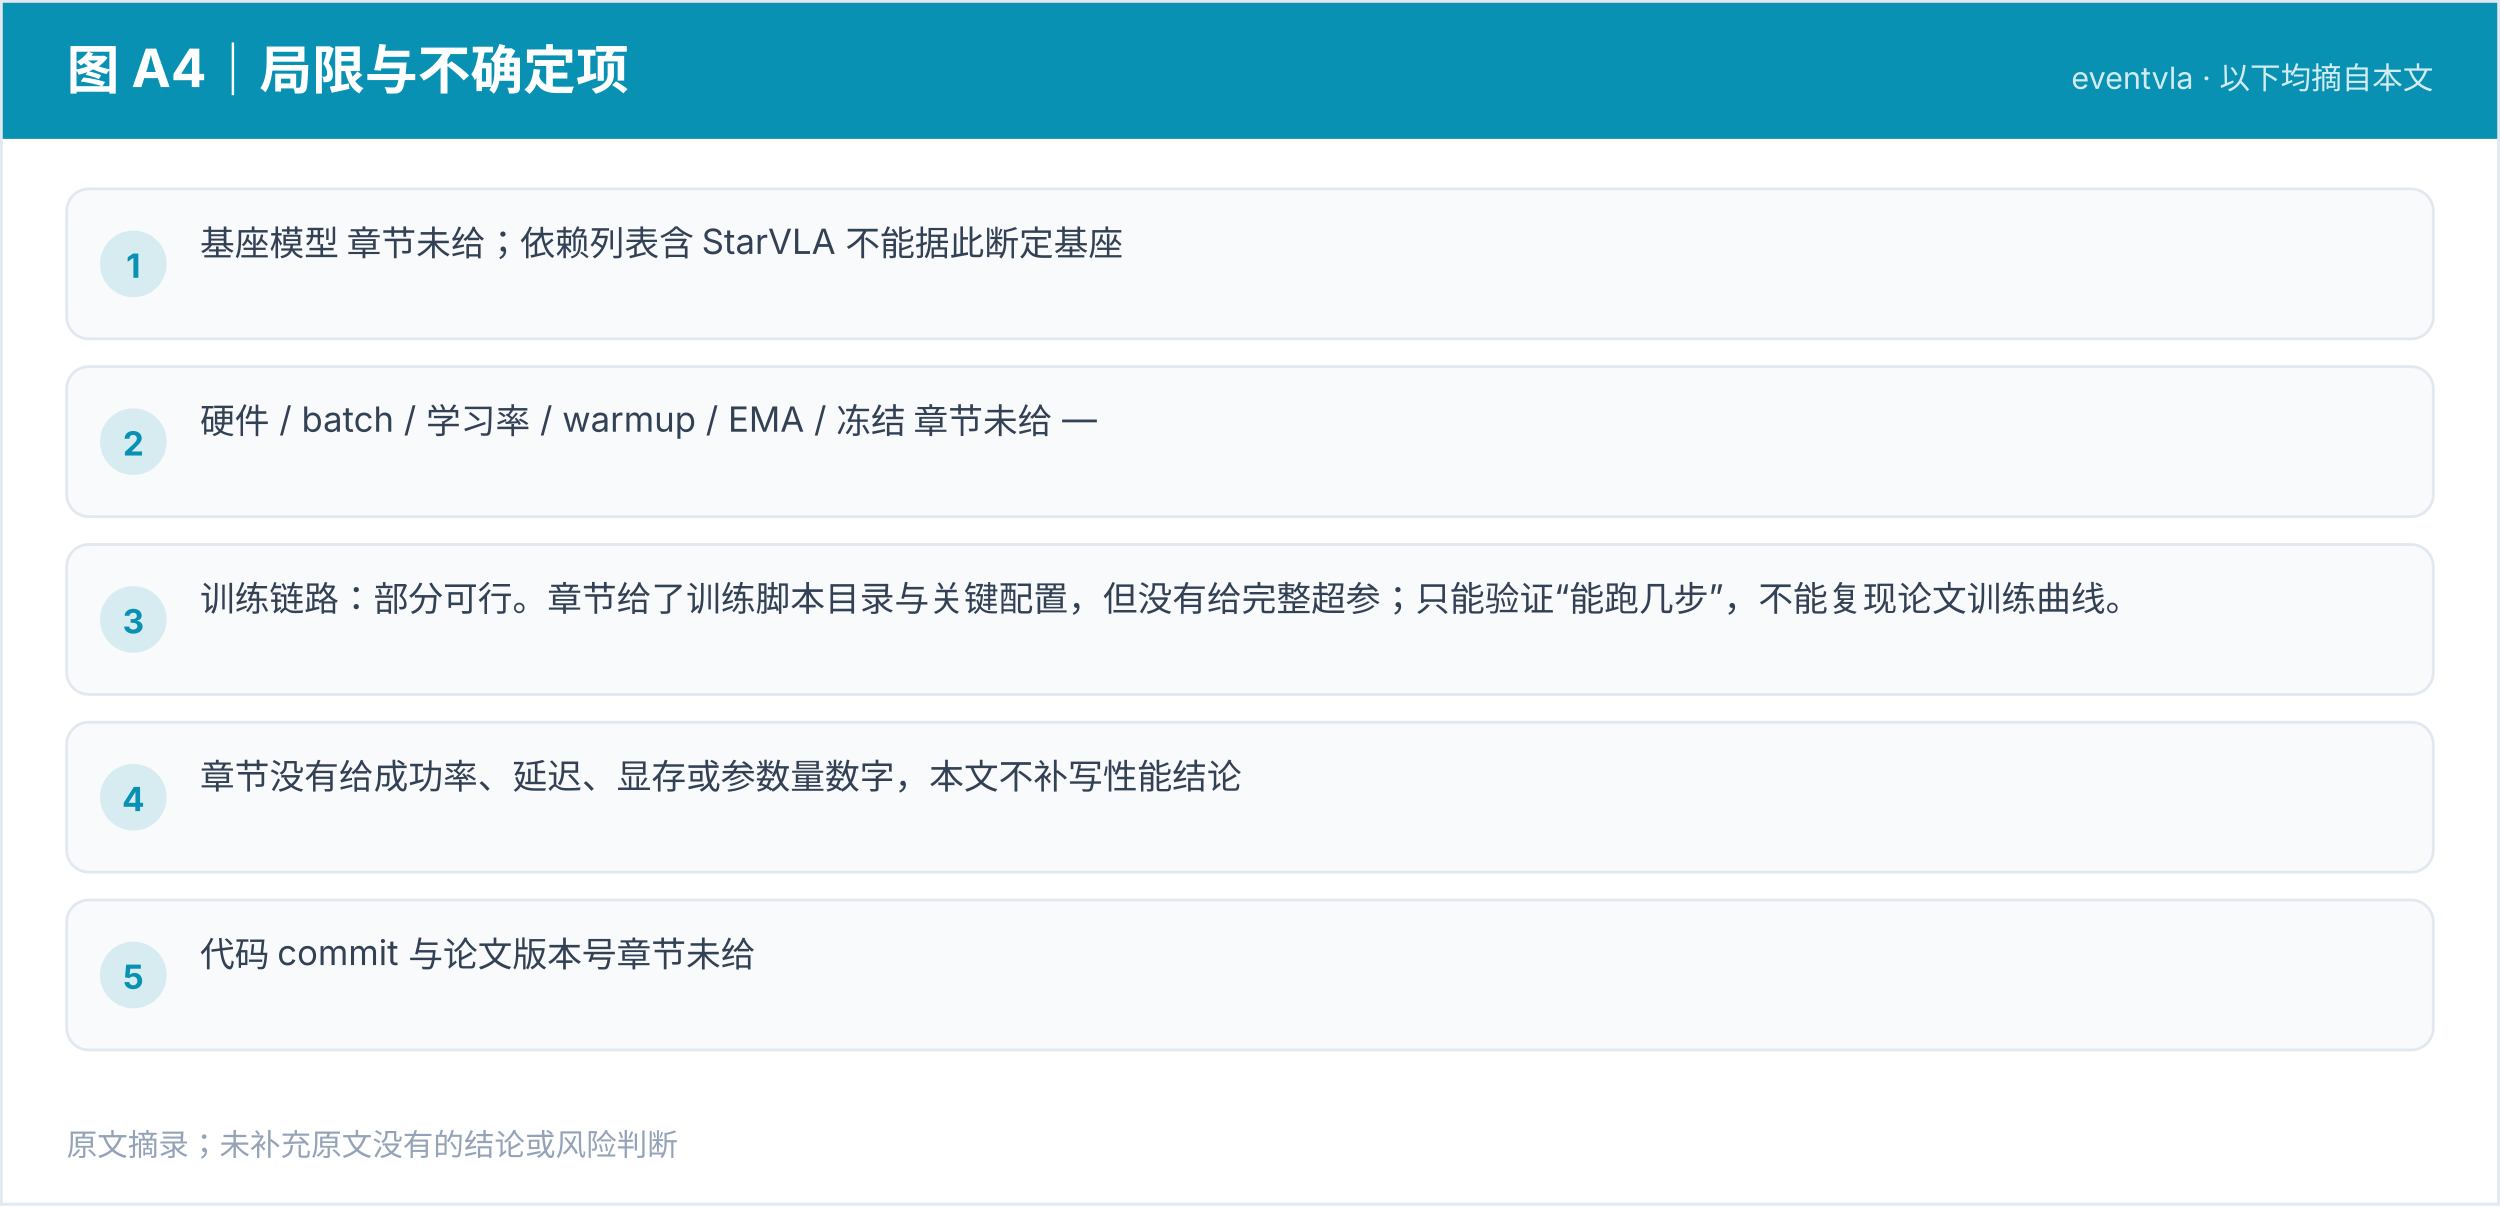
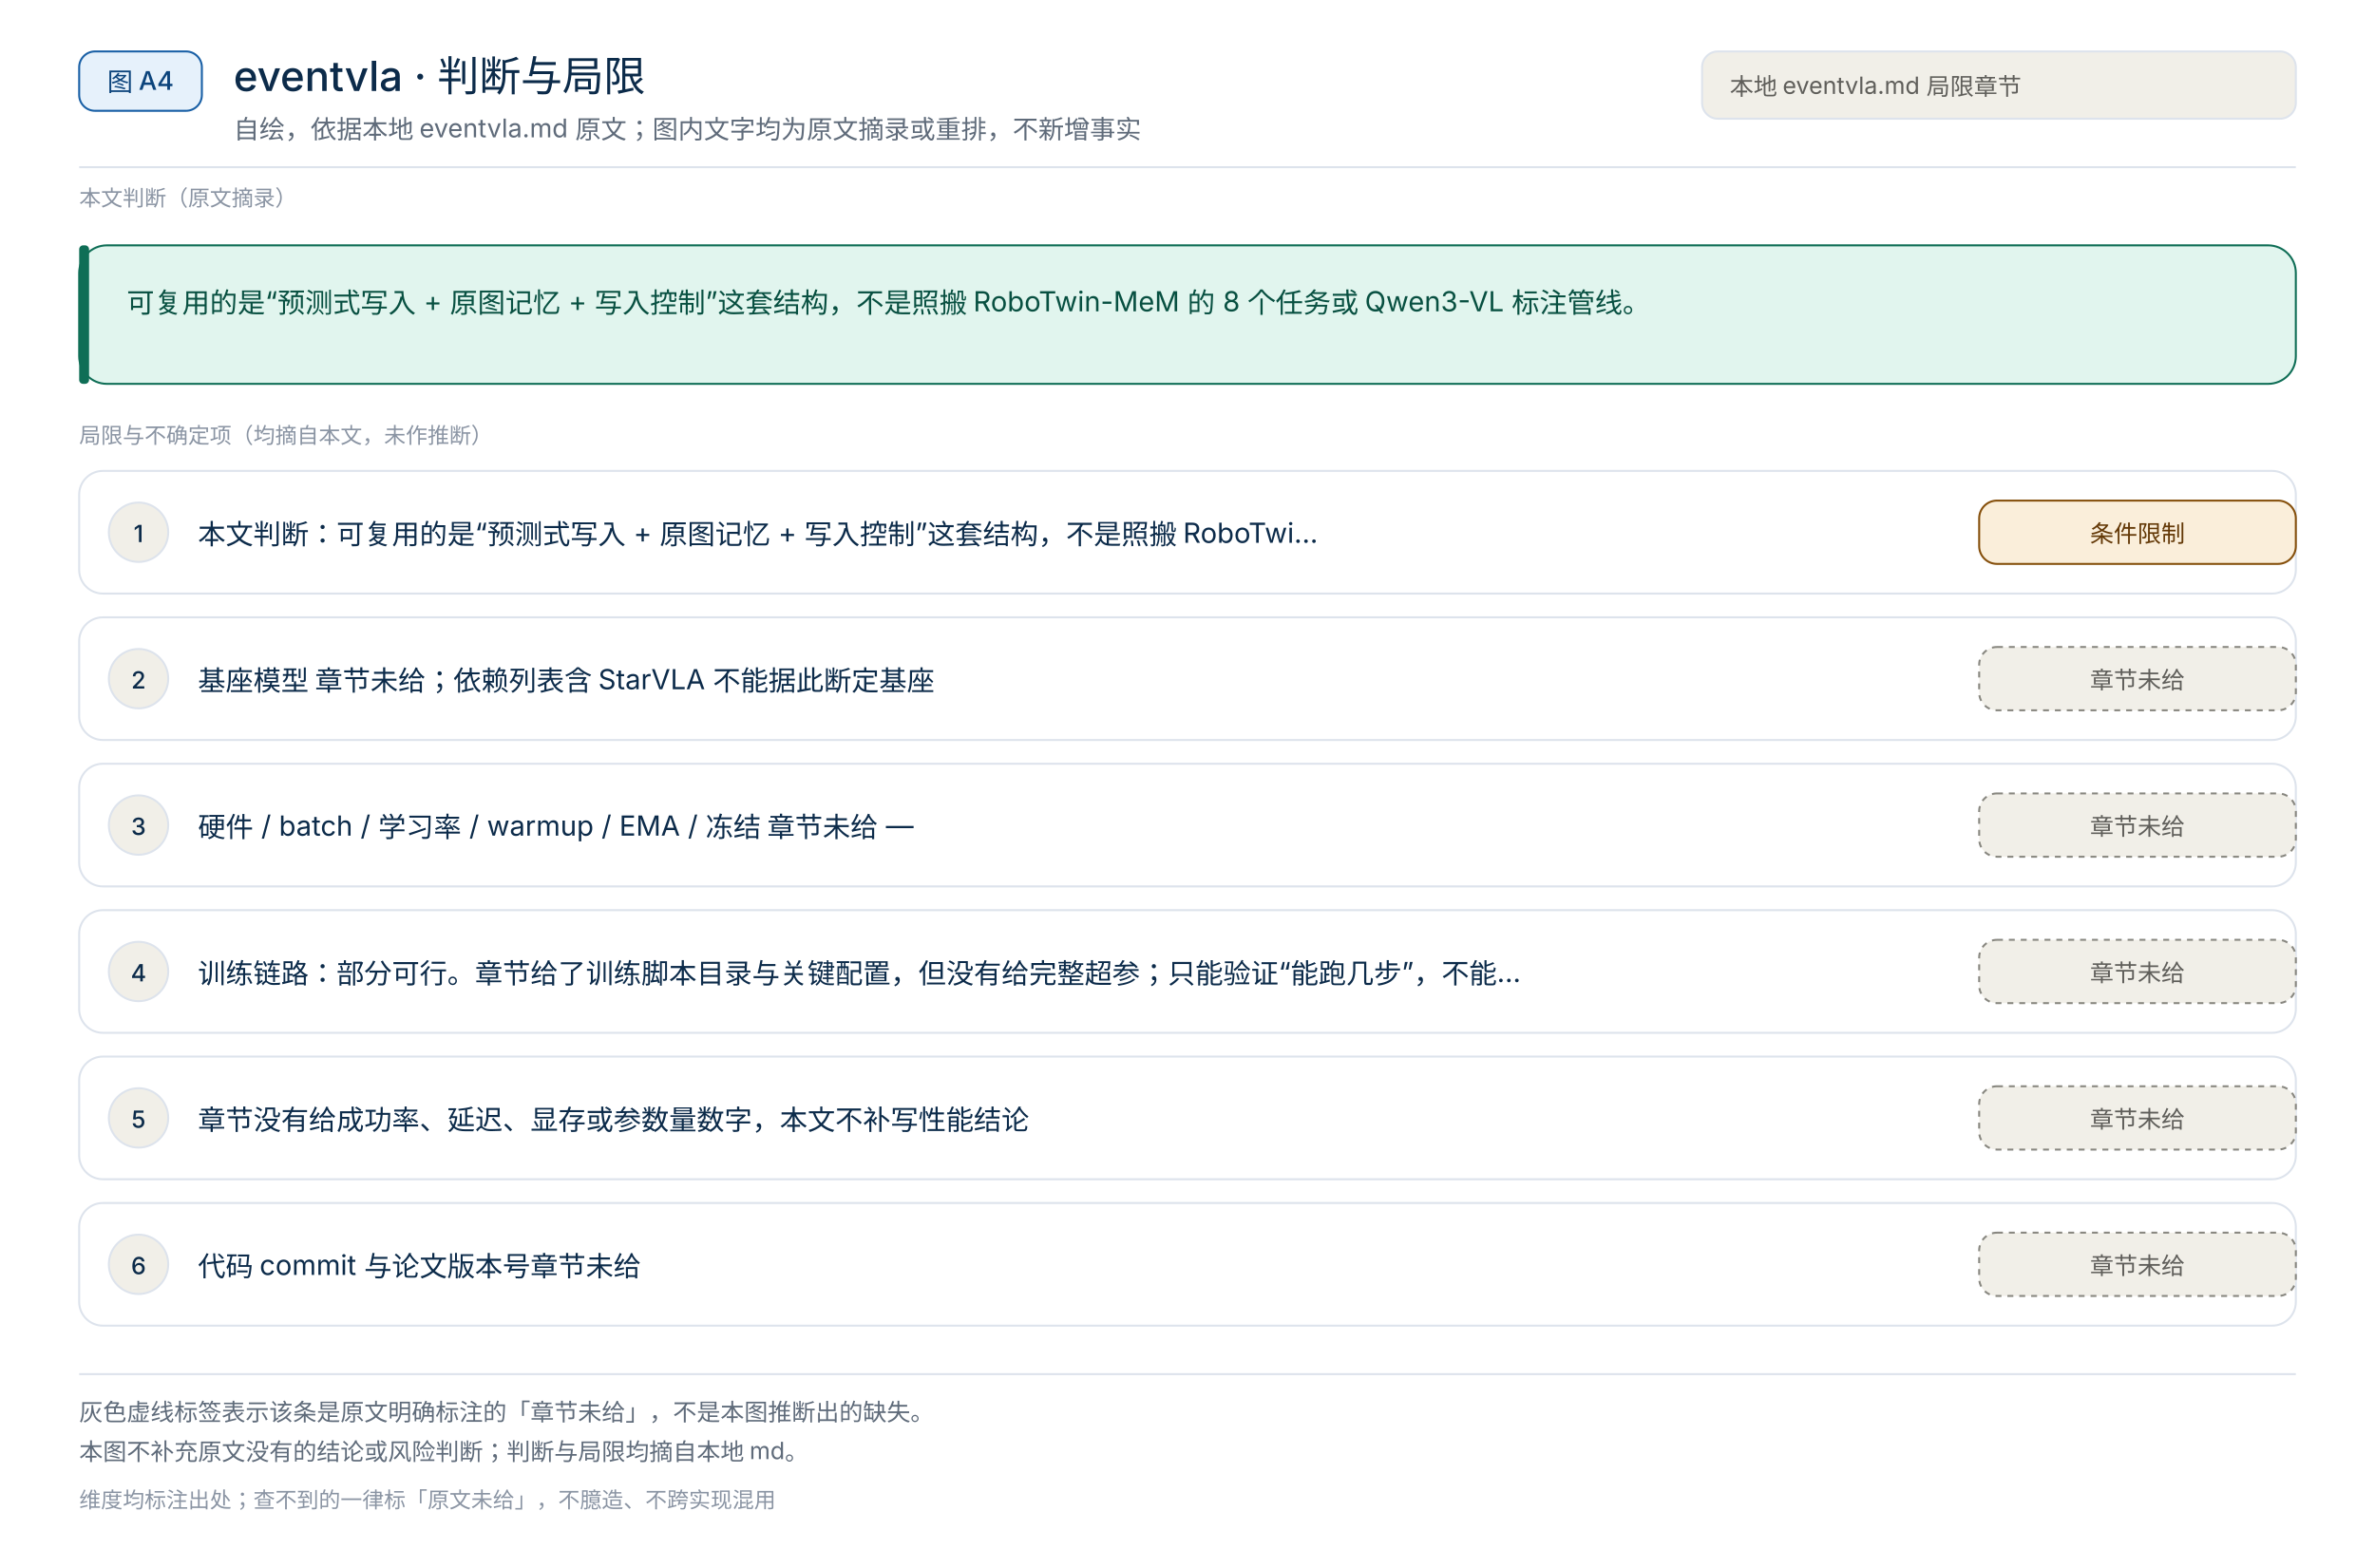
- <svg xmlns="http://www.w3.org/2000/svg" viewBox="0 0 900 434" width="900" height="434" font-family="PingFang SC, -apple-system, BlinkMacSystemFont, Microsoft YaHei, sans-serif">
-   <rect width="900" height="434" fill="#ffffff" />
-   <rect x="0" y="0" width="900" height="50" fill="#0891b2" />
-   <text x="24" y="32" font-size="19" fill="#ffffff" font-weight="700" text-anchor="start">图 A4｜局限与不确定项</text>
-   <text x="876" y="32" font-size="11" fill="#ffffff" font-weight="400" text-anchor="end" opacity="0.82">eventvla · 以下均摘自本文</text>
-   <rect x="24" y="68" width="852" height="54" rx="8" fill="#f8fafc" stroke="#e2e8f0" />
-   <circle cx="48" cy="95" r="12" fill="#0891b2" opacity="0.14" />
-   <text x="48" y="100" font-size="12" fill="#0891b2" font-weight="700" text-anchor="middle">1</text>
-   <text x="72" y="92" font-size="12.5" fill="#334155" font-weight="400" text-anchor="start">基座模型 章节未给；依赖列表含 StarVLA 不能据此断定基座</text>
-   <rect x="24" y="132" width="852" height="54" rx="8" fill="#f8fafc" stroke="#e2e8f0" />
-   <circle cx="48" cy="159" r="12" fill="#0891b2" opacity="0.14" />
-   <text x="48" y="164" font-size="12" fill="#0891b2" font-weight="700" text-anchor="middle">2</text>
-   <text x="72" y="156" font-size="12.5" fill="#334155" font-weight="400" text-anchor="start">硬件 / batch / 学习率 / warmup / EMA / 冻结 章节未给 —</text>
-   <rect x="24" y="196" width="852" height="54" rx="8" fill="#f8fafc" stroke="#e2e8f0" />
-   <circle cx="48" cy="223" r="12" fill="#0891b2" opacity="0.14" />
-   <text x="48" y="228" font-size="12" fill="#0891b2" font-weight="700" text-anchor="middle">3</text>
-   <text x="72" y="220" font-size="12.5" fill="#334155" font-weight="400" text-anchor="start">训练链路：部分可行。章节给了训练脚本目录与关键配置，但没有给完整超参；只能验证“能跑几步”，不能复现论文训练曲线。</text>
-   <rect x="24" y="260" width="852" height="54" rx="8" fill="#f8fafc" stroke="#e2e8f0" />
-   <circle cx="48" cy="287" r="12" fill="#0891b2" opacity="0.14" />
-   <text x="48" y="292" font-size="12" fill="#0891b2" font-weight="700" text-anchor="middle">4</text>
-   <text x="72" y="284" font-size="12.5" fill="#334155" font-weight="400" text-anchor="start">章节没有给成功率、延迟、显存或参数量数字，本文不补写性能结论</text>
-   <rect x="24" y="324" width="852" height="54" rx="8" fill="#f8fafc" stroke="#e2e8f0" />
-   <circle cx="48" cy="351" r="12" fill="#0891b2" opacity="0.14" />
-   <text x="48" y="356" font-size="12" fill="#0891b2" font-weight="700" text-anchor="middle">5</text>
-   <text x="72" y="348" font-size="12.5" fill="#334155" font-weight="400" text-anchor="start">代码 commit 与论文版本号章节未给</text>
-   <text x="24" y="416" font-size="11" fill="#94a3b8" font-weight="400" text-anchor="start">原文摘录；未补充原文没有的结论或风险判断</text>
-   <rect x="0.5" y="0.5" width="899" height="433" fill="none" stroke="#e2e8f0" />
+ <svg xmlns="http://www.w3.org/2000/svg" width="1200" height="792" viewBox="0 0 1200 792" role="img">
+   <defs>
+     <marker id="arrow" viewBox="0 0 10 10" refX="8" refY="5" markerWidth="6" markerHeight="6" orient="auto-start-reverse">
+       <path d="M2 1L8 5L2 9" fill="none" stroke="#185FA5" stroke-width="1.6" stroke-linecap="round" stroke-linejoin="round" />
+     </marker>
+   </defs>
+   <rect x="0" y="0" width="1200" height="792" rx="0" fill="#FFFFFF" stroke="#FFFFFF" stroke-width="1" />
+   <text x="118" y="46" font-family="-apple-system,BlinkMacSystemFont,'PingFang SC','Microsoft YaHei',sans-serif" font-size="21" font-weight="500" fill="#0C2B4A" text-anchor="start">eventvla · 判断与局限</text>
+   <text x="118" y="70" font-family="-apple-system,BlinkMacSystemFont,'PingFang SC','Microsoft YaHei',sans-serif" font-size="13" font-weight="400" fill="#5F6B7A" text-anchor="start">自绘，依据本地 eventvla.md 原文；图内文字均为原文摘录或重排，不新增事实</text>
+   <rect x="40" y="84" width="1120" height="1" rx="0" fill="#DDE3EC" stroke="#DDE3EC" stroke-width="0" />
+   <rect x="860" y="26" width="300" height="34" rx="8" fill="#F1EFE8" stroke="#DDE3EC" stroke-width="1" />
+   <text x="874" y="48" font-family="-apple-system,BlinkMacSystemFont,'PingFang SC','Microsoft YaHei',sans-serif" font-size="12" font-weight="400" fill="#5F5E5A" text-anchor="start">本地 eventvla.md 局限章节</text>
+   <rect x="40" y="26" width="62" height="30" rx="8" fill="#E6F1FB" stroke="#185FA5" stroke-width="1" />
+   <text x="71" y="46" font-family="-apple-system,BlinkMacSystemFont,'PingFang SC','Microsoft YaHei',sans-serif" font-size="13" font-weight="500" fill="#0C447C" text-anchor="middle">图 A4</text>
+   <text x="40" y="104" font-family="-apple-system,BlinkMacSystemFont,'PingFang SC','Microsoft YaHei',sans-serif" font-size="11" font-weight="400" fill="#8A94A3" text-anchor="start">本文判断（原文摘录）</text>
+   <rect x="40" y="124" width="1120" height="70" rx="14" fill="#E1F5EE" stroke="#0F6E56" stroke-width="1" />
+   <rect x="40" y="124" width="5" height="70" rx="2" fill="#0F6E56" stroke="#0F6E56" stroke-width="0" />
+   <text x="64" y="158" font-family="-apple-system,BlinkMacSystemFont,'PingFang SC','Microsoft YaHei',sans-serif" font-size="14" font-weight="400" fill="#085041" text-anchor="start">可复用的是“预测式写入 + 原图记忆 + 写入控制”这套结构，不是照搬 RoboTwin-MeM 的 8 个任务或 Qwen3-VL 标注管线。</text>
+   <text x="40" y="224" font-family="-apple-system,BlinkMacSystemFont,'PingFang SC','Microsoft YaHei',sans-serif" font-size="11" font-weight="400" fill="#8A94A3" text-anchor="start">局限与不确定项（均摘自本文，未作推断）</text>
+   <rect x="40" y="238" width="1120" height="62" rx="12" fill="#FFFFFF" stroke="#DDE3EC" stroke-width="1" />
+   <circle cx="70" cy="269" r="15" fill="#F1EFE8" stroke="#DDE3EC" stroke-width="1" />
+   <text x="70" y="274" font-family="-apple-system,BlinkMacSystemFont,'PingFang SC','Microsoft YaHei',sans-serif" font-size="12" font-weight="500" fill="#0C2B4A" text-anchor="middle">1</text>
+   <text x="100" y="275" font-family="-apple-system,BlinkMacSystemFont,'PingFang SC','Microsoft YaHei',sans-serif" font-size="14" font-weight="400" fill="#0C2B4A" text-anchor="start">本文判断：可复用的是“预测式写入 + 原图记忆 + 写入控制”这套结构，不是照搬 RoboTwi…</text>
+   <rect x="1000" y="253" width="160" height="32" rx="9" fill="#FAEEDA" stroke="#854F0B" stroke-width="1" />
+   <text x="1080" y="274" font-family="-apple-system,BlinkMacSystemFont,'PingFang SC','Microsoft YaHei',sans-serif" font-size="12" font-weight="400" fill="#633806" text-anchor="middle">条件限制</text>
+   <rect x="40" y="312" width="1120" height="62" rx="12" fill="#FFFFFF" stroke="#DDE3EC" stroke-width="1" />
+   <circle cx="70" cy="343" r="15" fill="#F1EFE8" stroke="#DDE3EC" stroke-width="1" />
+   <text x="70" y="348" font-family="-apple-system,BlinkMacSystemFont,'PingFang SC','Microsoft YaHei',sans-serif" font-size="12" font-weight="500" fill="#0C2B4A" text-anchor="middle">2</text>
+   <text x="100" y="349" font-family="-apple-system,BlinkMacSystemFont,'PingFang SC','Microsoft YaHei',sans-serif" font-size="14" font-weight="400" fill="#0C2B4A" text-anchor="start">基座模型 章节未给；依赖列表含 StarVLA 不能据此断定基座</text>
+   <rect x="1000" y="327" width="160" height="32" rx="9" fill="#F1EFE8" stroke="#888780" stroke-width="1" stroke-dasharray="3 3" />
+   <text x="1080" y="348" font-family="-apple-system,BlinkMacSystemFont,'PingFang SC','Microsoft YaHei',sans-serif" font-size="12" font-weight="400" fill="#5F5E5A" text-anchor="middle">章节未给</text>
+   <rect x="40" y="386" width="1120" height="62" rx="12" fill="#FFFFFF" stroke="#DDE3EC" stroke-width="1" />
+   <circle cx="70" cy="417" r="15" fill="#F1EFE8" stroke="#DDE3EC" stroke-width="1" />
+   <text x="70" y="422" font-family="-apple-system,BlinkMacSystemFont,'PingFang SC','Microsoft YaHei',sans-serif" font-size="12" font-weight="500" fill="#0C2B4A" text-anchor="middle">3</text>
+   <text x="100" y="423" font-family="-apple-system,BlinkMacSystemFont,'PingFang SC','Microsoft YaHei',sans-serif" font-size="14" font-weight="400" fill="#0C2B4A" text-anchor="start">硬件 / batch / 学习率 / warmup / EMA / 冻结 章节未给 —</text>
+   <rect x="1000" y="401" width="160" height="32" rx="9" fill="#F1EFE8" stroke="#888780" stroke-width="1" stroke-dasharray="3 3" />
+   <text x="1080" y="422" font-family="-apple-system,BlinkMacSystemFont,'PingFang SC','Microsoft YaHei',sans-serif" font-size="12" font-weight="400" fill="#5F5E5A" text-anchor="middle">章节未给</text>
+   <rect x="40" y="460" width="1120" height="62" rx="12" fill="#FFFFFF" stroke="#DDE3EC" stroke-width="1" />
+   <circle cx="70" cy="491" r="15" fill="#F1EFE8" stroke="#DDE3EC" stroke-width="1" />
+   <text x="70" y="496" font-family="-apple-system,BlinkMacSystemFont,'PingFang SC','Microsoft YaHei',sans-serif" font-size="12" font-weight="500" fill="#0C2B4A" text-anchor="middle">4</text>
+   <text x="100" y="497" font-family="-apple-system,BlinkMacSystemFont,'PingFang SC','Microsoft YaHei',sans-serif" font-size="14" font-weight="400" fill="#0C2B4A" text-anchor="start">训练链路：部分可行。章节给了训练脚本目录与关键配置，但没有给完整超参；只能验证“能跑几步”，不能…</text>
+   <rect x="1000" y="475" width="160" height="32" rx="9" fill="#F1EFE8" stroke="#888780" stroke-width="1" stroke-dasharray="3 3" />
+   <text x="1080" y="496" font-family="-apple-system,BlinkMacSystemFont,'PingFang SC','Microsoft YaHei',sans-serif" font-size="12" font-weight="400" fill="#5F5E5A" text-anchor="middle">章节未给</text>
+   <rect x="40" y="534" width="1120" height="62" rx="12" fill="#FFFFFF" stroke="#DDE3EC" stroke-width="1" />
+   <circle cx="70" cy="565" r="15" fill="#F1EFE8" stroke="#DDE3EC" stroke-width="1" />
+   <text x="70" y="570" font-family="-apple-system,BlinkMacSystemFont,'PingFang SC','Microsoft YaHei',sans-serif" font-size="12" font-weight="500" fill="#0C2B4A" text-anchor="middle">5</text>
+   <text x="100" y="571" font-family="-apple-system,BlinkMacSystemFont,'PingFang SC','Microsoft YaHei',sans-serif" font-size="14" font-weight="400" fill="#0C2B4A" text-anchor="start">章节没有给成功率、延迟、显存或参数量数字，本文不补写性能结论</text>
+   <rect x="1000" y="549" width="160" height="32" rx="9" fill="#F1EFE8" stroke="#888780" stroke-width="1" stroke-dasharray="3 3" />
+   <text x="1080" y="570" font-family="-apple-system,BlinkMacSystemFont,'PingFang SC','Microsoft YaHei',sans-serif" font-size="12" font-weight="400" fill="#5F5E5A" text-anchor="middle">章节未给</text>
+   <rect x="40" y="608" width="1120" height="62" rx="12" fill="#FFFFFF" stroke="#DDE3EC" stroke-width="1" />
+   <circle cx="70" cy="639" r="15" fill="#F1EFE8" stroke="#DDE3EC" stroke-width="1" />
+   <text x="70" y="644" font-family="-apple-system,BlinkMacSystemFont,'PingFang SC','Microsoft YaHei',sans-serif" font-size="12" font-weight="500" fill="#0C2B4A" text-anchor="middle">6</text>
+   <text x="100" y="645" font-family="-apple-system,BlinkMacSystemFont,'PingFang SC','Microsoft YaHei',sans-serif" font-size="14" font-weight="400" fill="#0C2B4A" text-anchor="start">代码 commit 与论文版本号章节未给</text>
+   <rect x="1000" y="623" width="160" height="32" rx="9" fill="#F1EFE8" stroke="#888780" stroke-width="1" stroke-dasharray="3 3" />
+   <text x="1080" y="644" font-family="-apple-system,BlinkMacSystemFont,'PingFang SC','Microsoft YaHei',sans-serif" font-size="12" font-weight="400" fill="#5F5E5A" text-anchor="middle">章节未给</text>
+   <rect x="40" y="694" width="1120" height="1" rx="0" fill="#DDE3EC" stroke="#DDE3EC" stroke-width="0" />
+   <text x="40" y="718" font-family="-apple-system,BlinkMacSystemFont,'PingFang SC','Microsoft YaHei',sans-serif" font-size="12" font-weight="400" fill="#5F6B7A" text-anchor="start">灰色虚线标签表示该条是原文明确标注的「章节未给」，不是本图推断出的缺失。</text>
+   <text x="40" y="738" font-family="-apple-system,BlinkMacSystemFont,'PingFang SC','Microsoft YaHei',sans-serif" font-size="12" font-weight="400" fill="#5F6B7A" text-anchor="start">本图不补充原文没有的结论或风险判断；判断与局限均摘自本地 md。</text>
+   <text x="40" y="762" font-family="-apple-system,BlinkMacSystemFont,'PingFang SC','Microsoft YaHei',sans-serif" font-size="11" font-weight="400" fill="#8A94A3" text-anchor="start">维度均标注出处；查不到的一律标「原文未给」，不臆造、不跨实现混用</text>
</svg>
